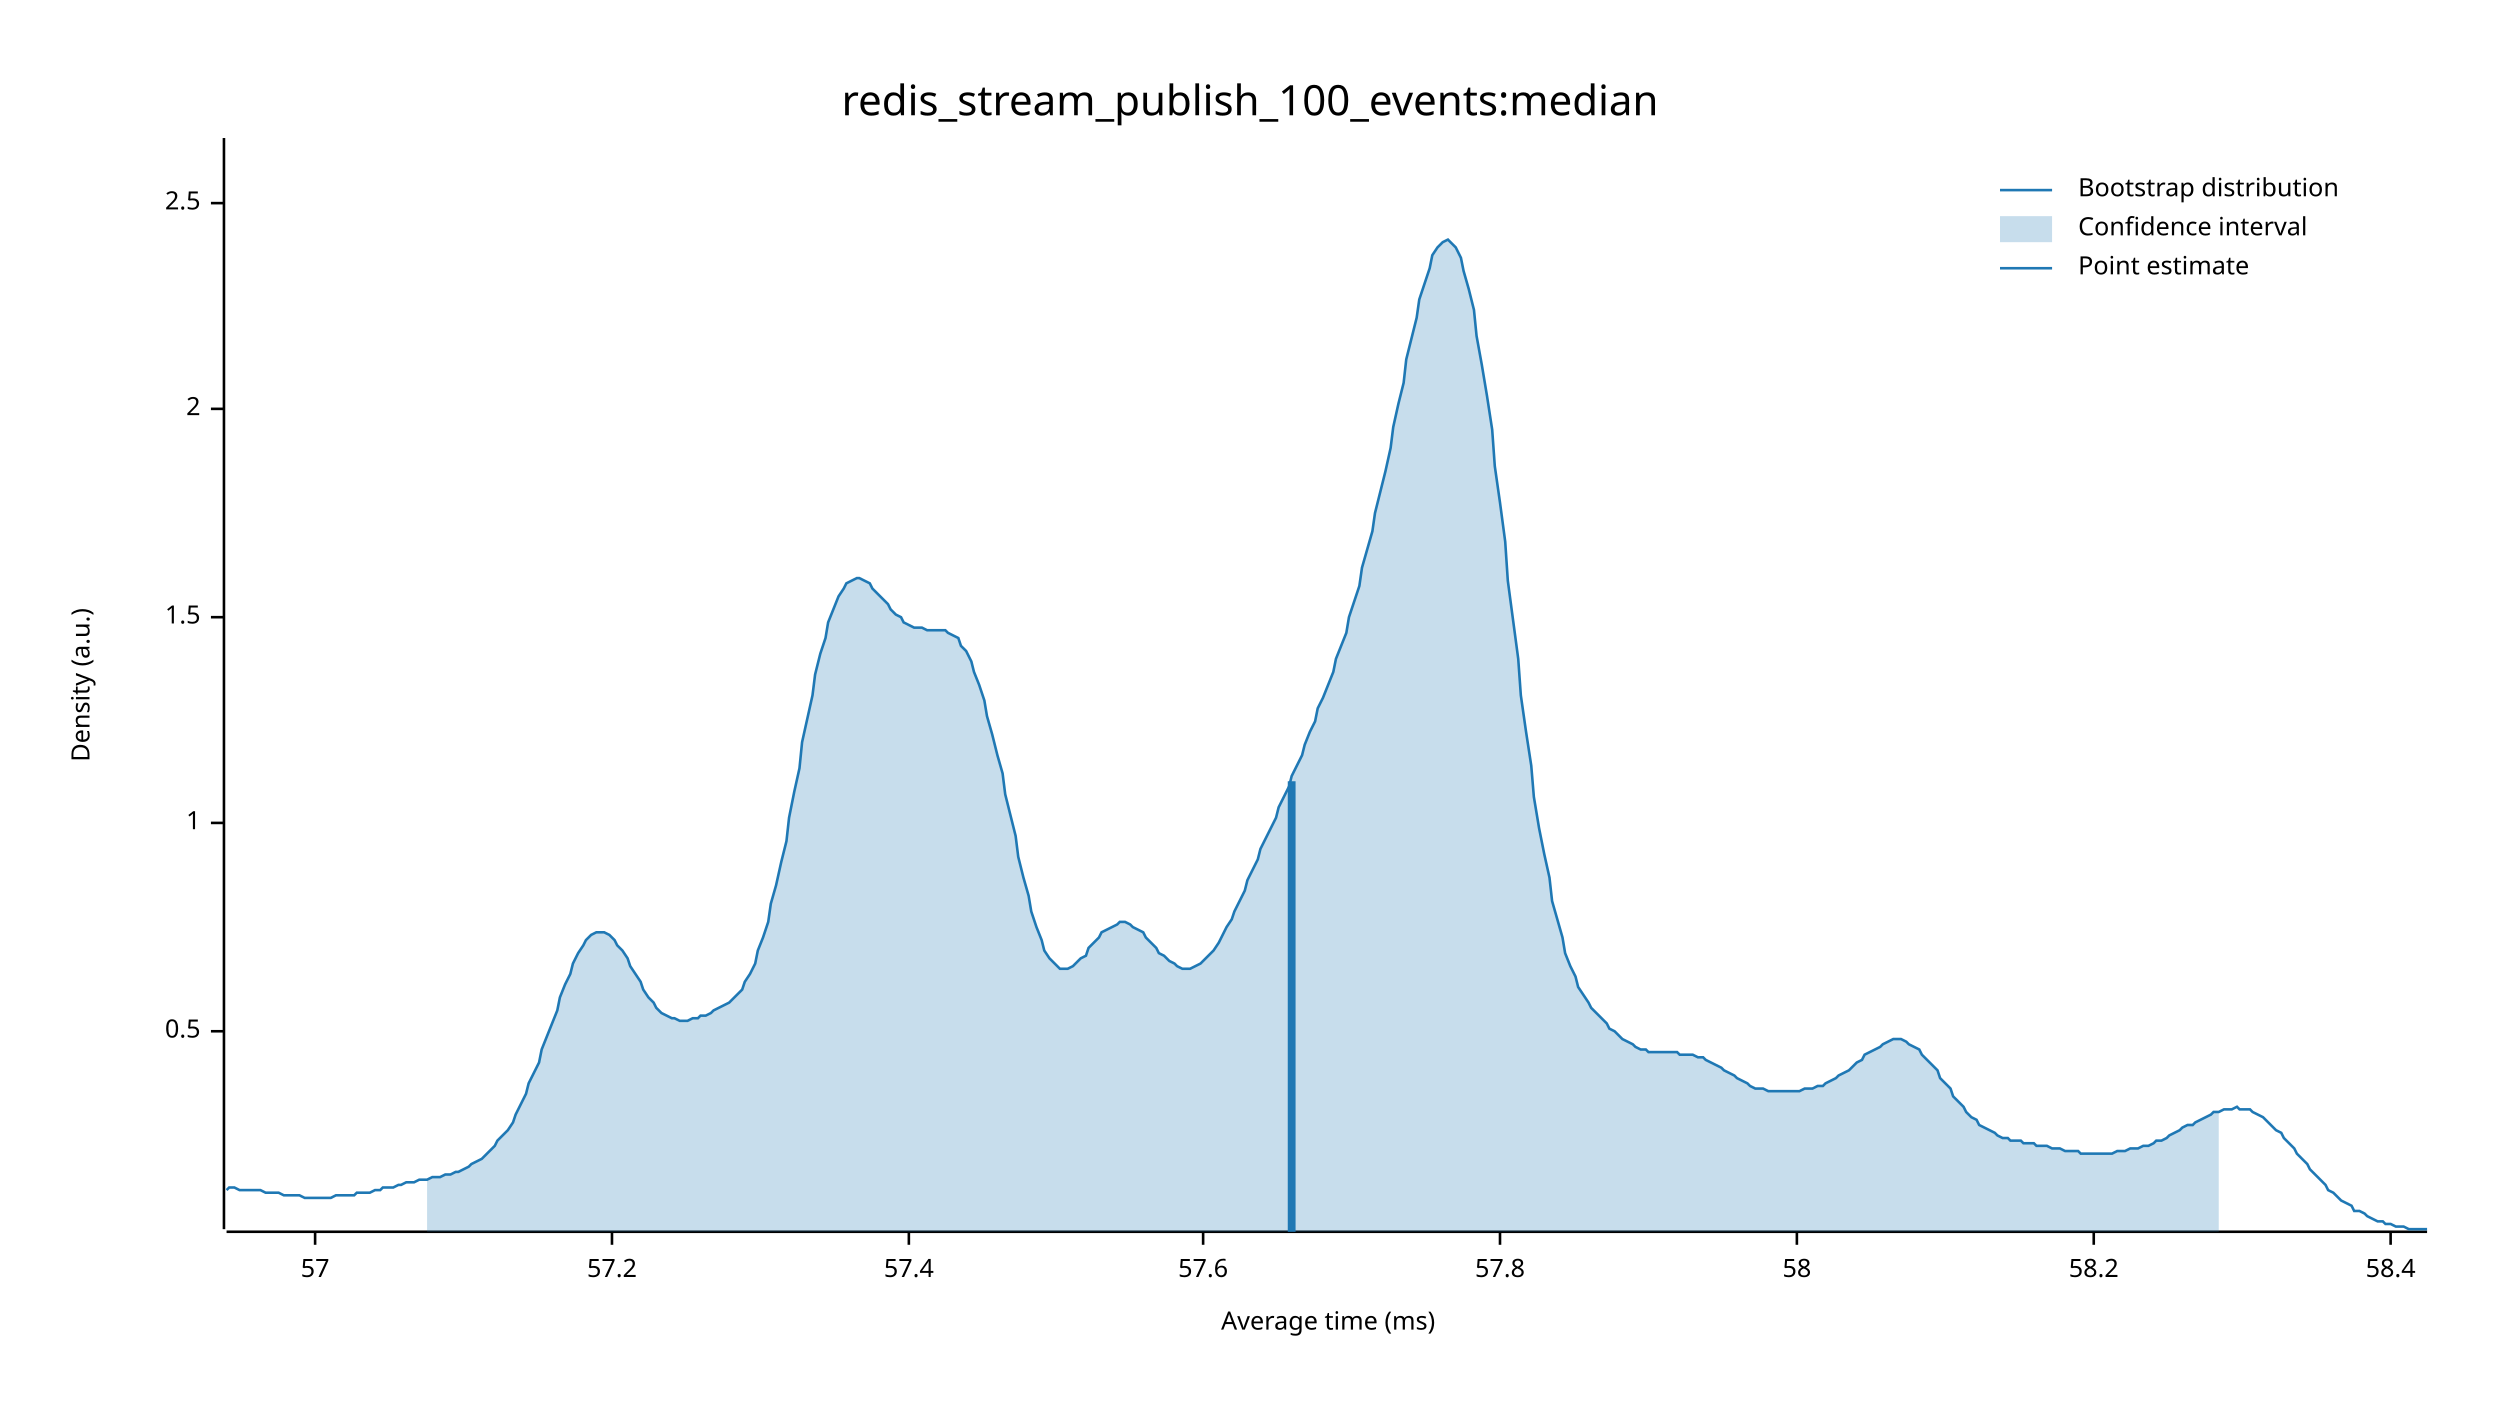
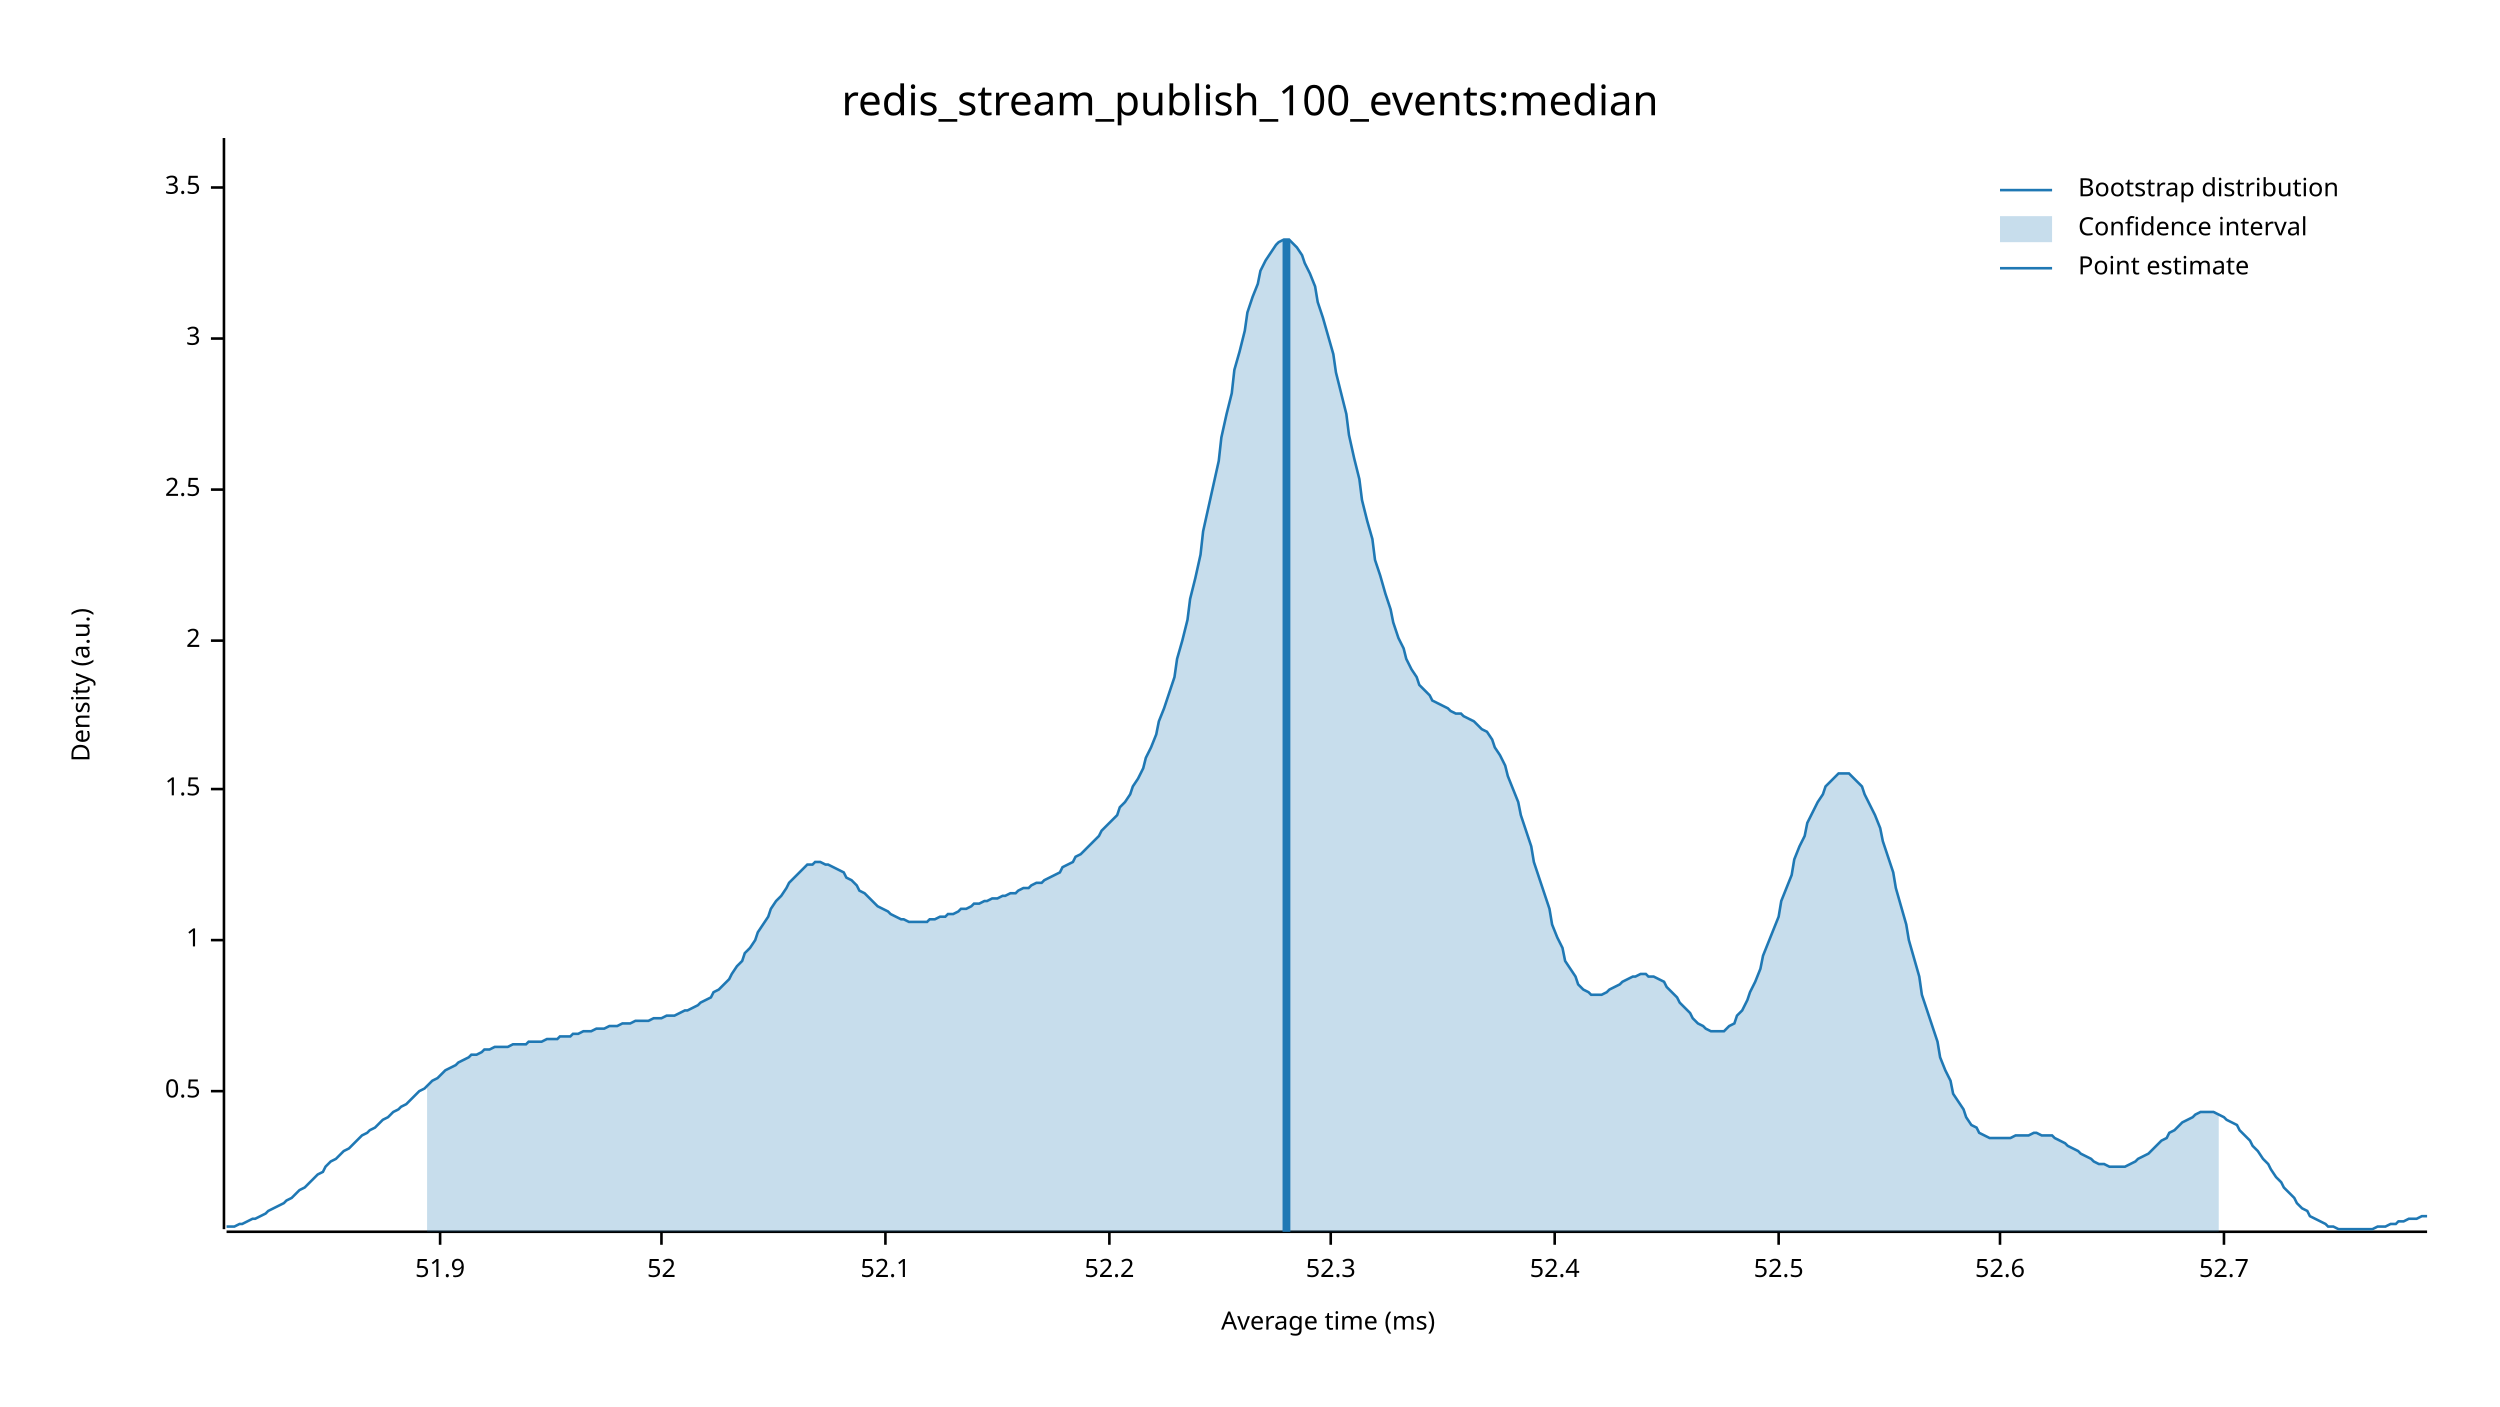
<svg xmlns="http://www.w3.org/2000/svg" width="960" height="540" viewBox="0 0 960 540">
  <text x="480" y="32" dy="0.76em" text-anchor="middle" font-family="sans-serif" font-size="16.129" opacity="1" fill="#000000">
redis_stream_publish_100_events:median
</text>
  <text x="27" y="263" dy="0.76em" text-anchor="middle" font-family="sans-serif" font-size="9.677" opacity="1" fill="#000000" transform="rotate(270, 27, 263)">
Density (a.u.)
</text>
  <text x="510" y="513" dy="-0.5ex" text-anchor="middle" font-family="sans-serif" font-size="9.677" opacity="1" fill="#000000">
Average time (ms)
</text>
  <polyline fill="none" opacity="1" stroke="#000000" stroke-width="1" points="86,53 86,472 " />
-   <text x="77" y="396" dy="0.5ex" text-anchor="end" font-family="sans-serif" font-size="9.677" opacity="1" fill="#000000">
+   <text x="77" y="419" dy="0.5ex" text-anchor="end" font-family="sans-serif" font-size="9.677" opacity="1" fill="#000000">
0.5
</text>
-   <polyline fill="none" opacity="1" stroke="#000000" stroke-width="1" points="81,396 86,396 " />
-   <text x="77" y="316" dy="0.5ex" text-anchor="end" font-family="sans-serif" font-size="9.677" opacity="1" fill="#000000">
+   <polyline fill="none" opacity="1" stroke="#000000" stroke-width="1" points="81,419 86,419 " />
+   <text x="77" y="361" dy="0.5ex" text-anchor="end" font-family="sans-serif" font-size="9.677" opacity="1" fill="#000000">
1
</text>
-   <polyline fill="none" opacity="1" stroke="#000000" stroke-width="1" points="81,316 86,316 " />
-   <text x="77" y="237" dy="0.5ex" text-anchor="end" font-family="sans-serif" font-size="9.677" opacity="1" fill="#000000">
+   <polyline fill="none" opacity="1" stroke="#000000" stroke-width="1" points="81,361 86,361 " />
+   <text x="77" y="303" dy="0.5ex" text-anchor="end" font-family="sans-serif" font-size="9.677" opacity="1" fill="#000000">
1.5
</text>
-   <polyline fill="none" opacity="1" stroke="#000000" stroke-width="1" points="81,237 86,237 " />
-   <text x="77" y="157" dy="0.5ex" text-anchor="end" font-family="sans-serif" font-size="9.677" opacity="1" fill="#000000">
+   <polyline fill="none" opacity="1" stroke="#000000" stroke-width="1" points="81,303 86,303 " />
+   <text x="77" y="246" dy="0.5ex" text-anchor="end" font-family="sans-serif" font-size="9.677" opacity="1" fill="#000000">
2
</text>
-   <polyline fill="none" opacity="1" stroke="#000000" stroke-width="1" points="81,157 86,157 " />
-   <text x="77" y="78" dy="0.5ex" text-anchor="end" font-family="sans-serif" font-size="9.677" opacity="1" fill="#000000">
+   <polyline fill="none" opacity="1" stroke="#000000" stroke-width="1" points="81,246 86,246 " />
+   <text x="77" y="188" dy="0.5ex" text-anchor="end" font-family="sans-serif" font-size="9.677" opacity="1" fill="#000000">
2.5
</text>
-   <polyline fill="none" opacity="1" stroke="#000000" stroke-width="1" points="81,78 86,78 " />
+   <polyline fill="none" opacity="1" stroke="#000000" stroke-width="1" points="81,188 86,188 " />
+   <text x="77" y="130" dy="0.5ex" text-anchor="end" font-family="sans-serif" font-size="9.677" opacity="1" fill="#000000">
+ 3
+ </text>
+   <polyline fill="none" opacity="1" stroke="#000000" stroke-width="1" points="81,130 86,130 " />
+   <text x="77" y="72" dy="0.5ex" text-anchor="end" font-family="sans-serif" font-size="9.677" opacity="1" fill="#000000">
+ 3.5
+ </text>
+   <polyline fill="none" opacity="1" stroke="#000000" stroke-width="1" points="81,72 86,72 " />
  <polyline fill="none" opacity="1" stroke="#000000" stroke-width="1" points="87,473 932,473 " />
-   <text x="121" y="483" dy="0.76em" text-anchor="middle" font-family="sans-serif" font-size="9.677" opacity="1" fill="#000000">
- 57
+   <text x="169" y="483" dy="0.76em" text-anchor="middle" font-family="sans-serif" font-size="9.677" opacity="1" fill="#000000">
+ 51.9
</text>
-   <polyline fill="none" opacity="1" stroke="#000000" stroke-width="1" points="121,473 121,478 " />
-   <text x="235" y="483" dy="0.76em" text-anchor="middle" font-family="sans-serif" font-size="9.677" opacity="1" fill="#000000">
- 57.2
+   <polyline fill="none" opacity="1" stroke="#000000" stroke-width="1" points="169,473 169,478 " />
+   <text x="254" y="483" dy="0.76em" text-anchor="middle" font-family="sans-serif" font-size="9.677" opacity="1" fill="#000000">
+ 52
</text>
-   <polyline fill="none" opacity="1" stroke="#000000" stroke-width="1" points="235,473 235,478 " />
-   <text x="349" y="483" dy="0.76em" text-anchor="middle" font-family="sans-serif" font-size="9.677" opacity="1" fill="#000000">
- 57.4
+   <polyline fill="none" opacity="1" stroke="#000000" stroke-width="1" points="254,473 254,478 " />
+   <text x="340" y="483" dy="0.76em" text-anchor="middle" font-family="sans-serif" font-size="9.677" opacity="1" fill="#000000">
+ 52.1
</text>
-   <polyline fill="none" opacity="1" stroke="#000000" stroke-width="1" points="349,473 349,478 " />
-   <text x="462" y="483" dy="0.76em" text-anchor="middle" font-family="sans-serif" font-size="9.677" opacity="1" fill="#000000">
- 57.6
+   <polyline fill="none" opacity="1" stroke="#000000" stroke-width="1" points="340,473 340,478 " />
+   <text x="426" y="483" dy="0.76em" text-anchor="middle" font-family="sans-serif" font-size="9.677" opacity="1" fill="#000000">
+ 52.2
</text>
-   <polyline fill="none" opacity="1" stroke="#000000" stroke-width="1" points="462,473 462,478 " />
-   <text x="576" y="483" dy="0.76em" text-anchor="middle" font-family="sans-serif" font-size="9.677" opacity="1" fill="#000000">
- 57.8
+   <polyline fill="none" opacity="1" stroke="#000000" stroke-width="1" points="426,473 426,478 " />
+   <text x="511" y="483" dy="0.76em" text-anchor="middle" font-family="sans-serif" font-size="9.677" opacity="1" fill="#000000">
+ 52.3
</text>
-   <polyline fill="none" opacity="1" stroke="#000000" stroke-width="1" points="576,473 576,478 " />
-   <text x="690" y="483" dy="0.76em" text-anchor="middle" font-family="sans-serif" font-size="9.677" opacity="1" fill="#000000">
- 58
+   <polyline fill="none" opacity="1" stroke="#000000" stroke-width="1" points="511,473 511,478 " />
+   <text x="597" y="483" dy="0.76em" text-anchor="middle" font-family="sans-serif" font-size="9.677" opacity="1" fill="#000000">
+ 52.4
</text>
-   <polyline fill="none" opacity="1" stroke="#000000" stroke-width="1" points="690,473 690,478 " />
-   <text x="804" y="483" dy="0.76em" text-anchor="middle" font-family="sans-serif" font-size="9.677" opacity="1" fill="#000000">
- 58.2
+   <polyline fill="none" opacity="1" stroke="#000000" stroke-width="1" points="597,473 597,478 " />
+   <text x="683" y="483" dy="0.76em" text-anchor="middle" font-family="sans-serif" font-size="9.677" opacity="1" fill="#000000">
+ 52.5
</text>
-   <polyline fill="none" opacity="1" stroke="#000000" stroke-width="1" points="804,473 804,478 " />
-   <text x="918" y="483" dy="0.76em" text-anchor="middle" font-family="sans-serif" font-size="9.677" opacity="1" fill="#000000">
- 58.4
+   <polyline fill="none" opacity="1" stroke="#000000" stroke-width="1" points="683,473 683,478 " />
+   <text x="768" y="483" dy="0.76em" text-anchor="middle" font-family="sans-serif" font-size="9.677" opacity="1" fill="#000000">
+ 52.6
</text>
-   <polyline fill="none" opacity="1" stroke="#000000" stroke-width="1" points="918,473 918,478 " />
-   <polyline fill="none" opacity="1" stroke="#1F78B4" stroke-width="1" points="87,457 88,456 90,456 92,457 93,457 95,457 97,457 98,457 100,457 102,458 103,458 105,458 107,458 109,459 110,459 112,459 114,459 115,459 117,460 119,460 120,460 122,460 124,460 125,460 127,460 129,459 131,459 132,459 134,459 136,459 137,458 139,458 141,458 142,458 144,457 146,457 147,456 149,456 151,456 153,455 154,455 156,454 158,454 159,454 161,453 163,453 164,453 166,452 168,452 169,452 171,451 173,451 175,450 176,450 178,449 180,448 181,447 183,446 185,445 186,444 188,442 190,440 191,438 193,436 195,434 197,431 198,428 200,424 202,420 203,416 205,412 207,408 208,403 210,398 212,393 214,388 215,383 217,378 219,374 220,370 222,366 224,363 225,361 227,359 229,358 230,358 232,358 234,359 236,361 237,363 239,365 241,368 242,371 244,374 246,377 247,380 249,383 251,385 252,387 254,389 256,390 258,391 259,391 261,392 263,392 264,392 266,391 268,391 269,390 271,390 273,389 274,388 276,387 278,386 280,385 281,384 283,382 285,380 286,377 288,374 290,370 291,365 293,360 295,354 296,347 298,340 300,331 302,323 303,314 305,304 307,295 308,285 310,276 312,267 313,259 315,251 317,245 318,239 320,234 322,229 324,226 325,224 327,223 329,222 330,222 332,223 334,224 335,226 337,228 339,230 341,232 342,234 344,236 346,237 347,239 349,240 351,241 352,241 354,241 356,242 357,242 359,242 361,242 363,242 364,243 366,244 368,245 369,248 371,250 373,254 374,258 376,263 378,269 379,275 381,282 383,290 385,297 386,305 388,313 390,321 391,329 393,337 395,344 396,350 398,356 400,361 401,365 403,368 405,370 407,372 408,372 410,372 412,371 413,370 415,368 417,367 418,364 420,362 422,360 423,358 425,357 427,356 429,355 430,354 432,354 434,355 435,356 437,357 439,358 440,360 442,362 444,364 445,366 447,367 449,369 451,370 452,371 454,372 456,372 457,372 459,371 461,370 462,369 464,367 466,365 468,362 469,360 471,356 473,353 474,350 476,346 478,342 479,338 481,334 483,330 484,326 486,322 488,318 490,314 491,310 493,306 495,302 496,298 498,294 500,290 501,286 503,281 505,277 506,272 508,268 510,263 512,258 513,253 515,248 517,243 518,237 520,231 522,225 523,218 525,211 527,204 528,197 530,189 532,181 534,172 535,164 537,155 539,147 540,138 542,130 544,122 545,115 547,109 549,103 550,98 552,95 554,93 556,92 557,93 559,95 561,99 562,104 564,111 566,119 567,129 569,140 571,152 573,165 574,179 576,193 578,208 579,223 581,238 583,253 584,267 586,281 588,294 589,306 591,318 593,328 595,337 596,346 598,353 600,360 601,366 603,371 605,375 606,379 608,382 610,385 611,387 613,389 615,391 617,393 618,395 620,396 622,398 623,399 625,400 627,401 628,402 630,403 632,403 633,404 635,404 637,404 639,404 640,404 642,404 644,404 645,405 647,405 649,405 650,405 652,406 654,406 655,407 657,408 659,409 661,410 662,411 664,412 666,413 667,414 669,415 671,416 672,417 674,418 676,418 677,418 679,419 681,419 683,419 684,419 686,419 688,419 689,419 691,419 693,418 694,418 696,418 698,417 700,417 701,416 703,415 705,414 706,413 708,412 710,411 711,410 713,408 715,407 716,405 718,404 720,403 722,402 723,401 725,400 727,399 728,399 730,399 732,400 733,401 735,402 737,403 738,405 740,407 742,409 744,411 745,414 747,416 749,418 750,421 752,423 754,425 755,427 757,429 759,430 760,432 762,433 764,434 766,435 767,436 769,437 771,437 772,438 774,438 776,438 777,439 779,439 781,439 782,440 784,440 786,440 788,441 789,441 791,441 793,442 794,442 796,442 798,442 799,443 801,443 803,443 804,443 806,443 808,443 810,443 811,443 813,442 815,442 816,442 818,441 820,441 821,441 823,440 825,440 827,439 828,438 830,438 832,437 833,436 835,435 837,434 838,433 840,432 842,432 843,431 845,430 847,429 849,428 850,427 852,427 854,426 855,426 857,426 859,425 860,426 862,426 864,426 865,427 867,428 869,429 871,431 872,432 874,434 876,435 877,437 879,439 881,441 882,443 884,445 886,447 887,449 889,451 891,453 893,455 894,457 896,458 898,460 899,461 901,462 903,463 904,465 906,465 908,466 909,467 911,468 913,469 915,469 916,470 918,470 920,471 921,471 923,471 925,472 926,472 928,472 930,472 932,472 " />
-   <polygon opacity="0.25" fill="#1F78B4" points="164,453 166,452 168,452 169,452 171,451 173,451 175,450 176,450 178,449 180,448 181,447 183,446 185,445 186,444 188,442 190,440 191,438 193,436 195,434 197,431 198,428 200,424 202,420 203,416 205,412 207,408 208,403 210,398 212,393 214,388 215,383 217,378 219,374 220,370 222,366 224,363 225,361 227,359 229,358 230,358 232,358 234,359 236,361 237,363 239,365 241,368 242,371 244,374 246,377 247,380 249,383 251,385 252,387 254,389 256,390 258,391 259,391 261,392 263,392 264,392 266,391 268,391 269,390 271,390 273,389 274,388 276,387 278,386 280,385 281,384 283,382 285,380 286,377 288,374 290,370 291,365 293,360 295,354 296,347 298,340 300,331 302,323 303,314 305,304 307,295 308,285 310,276 312,267 313,259 315,251 317,245 318,239 320,234 322,229 324,226 325,224 327,223 329,222 330,222 332,223 334,224 335,226 337,228 339,230 341,232 342,234 344,236 346,237 347,239 349,240 351,241 352,241 354,241 356,242 357,242 359,242 361,242 363,242 364,243 366,244 368,245 369,248 371,250 373,254 374,258 376,263 378,269 379,275 381,282 383,290 385,297 386,305 388,313 390,321 391,329 393,337 395,344 396,350 398,356 400,361 401,365 403,368 405,370 407,372 408,372 410,372 412,371 413,370 415,368 417,367 418,364 420,362 422,360 423,358 425,357 427,356 429,355 430,354 432,354 434,355 435,356 437,357 439,358 440,360 442,362 444,364 445,366 447,367 449,369 451,370 452,371 454,372 456,372 457,372 459,371 461,370 462,369 464,367 466,365 468,362 469,360 471,356 473,353 474,350 476,346 478,342 479,338 481,334 483,330 484,326 486,322 488,318 490,314 491,310 493,306 495,302 496,298 498,294 500,290 501,286 503,281 505,277 506,272 508,268 510,263 512,258 513,253 515,248 517,243 518,237 520,231 522,225 523,218 525,211 527,204 528,197 530,189 532,181 534,172 535,164 537,155 539,147 540,138 542,130 544,122 545,115 547,109 549,103 550,98 552,95 554,93 556,92 557,93 559,95 561,99 562,104 564,111 566,119 567,129 569,140 571,152 573,165 574,179 576,193 578,208 579,223 581,238 583,253 584,267 586,281 588,294 589,306 591,318 593,328 595,337 596,346 598,353 600,360 601,366 603,371 605,375 606,379 608,382 610,385 611,387 613,389 615,391 617,393 618,395 620,396 622,398 623,399 625,400 627,401 628,402 630,403 632,403 633,404 635,404 637,404 639,404 640,404 642,404 644,404 645,405 647,405 649,405 650,405 652,406 654,406 655,407 657,408 659,409 661,410 662,411 664,412 666,413 667,414 669,415 671,416 672,417 674,418 676,418 677,418 679,419 681,419 683,419 684,419 686,419 688,419 689,419 691,419 693,418 694,418 696,418 698,417 700,417 701,416 703,415 705,414 706,413 708,412 710,411 711,410 713,408 715,407 716,405 718,404 720,403 722,402 723,401 725,400 727,399 728,399 730,399 732,400 733,401 735,402 737,403 738,405 740,407 742,409 744,411 745,414 747,416 749,418 750,421 752,423 754,425 755,427 757,429 759,430 760,432 762,433 764,434 766,435 767,436 769,437 771,437 772,438 774,438 776,438 777,439 779,439 781,439 782,440 784,440 786,440 788,441 789,441 791,441 793,442 794,442 796,442 798,442 799,443 801,443 803,443 804,443 806,443 808,443 810,443 811,443 813,442 815,442 816,442 818,441 820,441 821,441 823,440 825,440 827,439 828,438 830,438 832,437 833,436 835,435 837,434 838,433 840,432 842,432 843,431 845,430 847,429 849,428 850,427 852,427 852,473 164,473 " />
-   <polyline fill="none" opacity="1" stroke="#1F78B4" stroke-width="3" points="496,473 496,300 " />
+   <polyline fill="none" opacity="1" stroke="#000000" stroke-width="1" points="768,473 768,478 " />
+   <text x="854" y="483" dy="0.76em" text-anchor="middle" font-family="sans-serif" font-size="9.677" opacity="1" fill="#000000">
+ 52.7
+ </text>
+   <polyline fill="none" opacity="1" stroke="#000000" stroke-width="1" points="854,473 854,478 " />
+   <polyline fill="none" opacity="1" stroke="#1F78B4" stroke-width="1" points="87,471 88,471 90,471 92,470 93,470 95,469 97,468 98,468 100,467 102,466 103,465 105,464 107,463 109,462 110,461 112,460 114,458 115,457 117,456 119,454 120,453 122,451 124,450 125,448 127,446 129,445 131,443 132,442 134,441 136,439 137,438 139,436 141,435 142,434 144,433 146,431 147,430 149,429 151,427 153,426 154,425 156,424 158,422 159,421 161,419 163,418 164,417 166,415 168,414 169,413 171,411 173,410 175,409 176,408 178,407 180,406 181,405 183,405 185,404 186,403 188,403 190,402 191,402 193,402 195,402 197,401 198,401 200,401 202,401 203,400 205,400 207,400 208,400 210,399 212,399 214,399 215,398 217,398 219,398 220,397 222,397 224,396 225,396 227,396 229,395 230,395 232,395 234,394 236,394 237,394 239,393 241,393 242,393 244,392 246,392 247,392 249,392 251,391 252,391 254,391 256,390 258,390 259,390 261,389 263,388 264,388 266,387 268,386 269,385 271,384 273,383 274,381 276,380 278,378 280,376 281,374 283,371 285,369 286,366 288,364 290,361 291,358 293,355 295,352 296,349 298,346 300,344 302,341 303,339 305,337 307,335 308,334 310,332 312,332 313,331 315,331 317,332 318,332 320,333 322,334 324,335 325,337 327,338 329,340 330,342 332,343 334,345 335,346 337,348 339,349 341,350 342,351 344,352 346,353 347,353 349,354 351,354 352,354 354,354 356,354 357,353 359,353 361,352 363,352 364,351 366,351 368,350 369,349 371,349 373,348 374,347 376,347 378,346 379,346 381,345 383,345 385,344 386,344 388,343 390,343 391,342 393,341 395,341 396,340 398,339 400,339 401,338 403,337 405,336 407,335 408,333 410,332 412,331 413,329 415,328 417,326 418,325 420,323 422,321 423,319 425,317 427,315 429,313 430,310 432,308 434,305 435,302 437,299 439,295 440,291 442,287 444,282 445,277 447,272 449,266 451,260 452,253 454,246 456,238 457,230 459,222 461,213 462,204 464,195 466,186 468,177 469,168 471,159 473,151 474,142 476,135 478,127 479,120 481,114 483,109 484,104 486,100 488,97 490,94 491,93 493,92 495,92 496,93 498,95 500,98 501,101 503,105 505,110 506,116 508,122 510,129 512,136 513,143 515,151 517,159 518,167 520,176 522,184 523,192 525,200 527,207 528,215 530,221 532,228 534,234 535,239 537,245 539,249 540,253 542,257 544,260 545,263 547,265 549,267 550,269 552,270 554,271 556,272 557,273 559,274 561,274 562,275 564,276 566,277 567,278 569,280 571,281 573,284 574,287 576,290 578,294 579,298 581,303 583,308 584,313 586,319 588,325 589,331 591,337 593,343 595,349 596,355 598,360 600,364 601,369 603,372 605,375 606,378 608,380 610,381 611,382 613,382 615,382 617,381 618,380 620,379 622,378 623,377 625,376 627,375 628,375 630,374 632,374 633,375 635,375 637,376 639,377 640,379 642,381 644,383 645,385 647,387 649,389 650,391 652,393 654,394 655,395 657,396 659,396 661,396 662,396 664,394 666,393 667,390 669,388 671,384 672,381 674,377 676,372 677,367 679,362 681,357 683,352 684,346 686,341 688,336 689,330 691,325 693,321 694,316 696,312 698,308 700,305 701,302 703,300 705,298 706,297 708,297 710,297 711,298 713,300 715,302 716,305 718,309 720,313 722,318 723,323 725,329 727,335 728,341 730,348 732,355 733,361 735,368 737,375 738,382 740,388 742,394 744,400 745,406 747,411 749,415 750,420 752,423 754,426 755,429 757,432 759,433 760,435 762,436 764,437 766,437 767,437 769,437 771,437 772,437 774,436 776,436 777,436 779,436 781,435 782,435 784,436 786,436 788,436 789,437 791,438 793,439 794,440 796,441 798,442 799,443 801,444 803,445 804,446 806,447 808,447 810,448 811,448 813,448 815,448 816,448 818,447 820,446 821,445 823,444 825,443 827,441 828,440 830,438 832,437 833,435 835,434 837,432 838,431 840,430 842,429 843,428 845,427 847,427 849,427 850,427 852,428 854,429 855,430 857,431 859,432 860,434 862,436 864,438 865,440 867,442 869,445 871,447 872,449 874,452 876,454 877,456 879,458 881,460 882,462 884,464 886,465 887,467 889,468 891,469 893,470 894,471 896,471 898,472 899,472 901,472 903,472 904,472 906,472 908,472 909,472 911,472 913,471 915,471 916,471 918,470 920,470 921,469 923,469 925,468 926,468 928,468 930,467 932,467 " />
+   <polygon opacity="0.25" fill="#1F78B4" points="164,417 166,415 168,414 169,413 171,411 173,410 175,409 176,408 178,407 180,406 181,405 183,405 185,404 186,403 188,403 190,402 191,402 193,402 195,402 197,401 198,401 200,401 202,401 203,400 205,400 207,400 208,400 210,399 212,399 214,399 215,398 217,398 219,398 220,397 222,397 224,396 225,396 227,396 229,395 230,395 232,395 234,394 236,394 237,394 239,393 241,393 242,393 244,392 246,392 247,392 249,392 251,391 252,391 254,391 256,390 258,390 259,390 261,389 263,388 264,388 266,387 268,386 269,385 271,384 273,383 274,381 276,380 278,378 280,376 281,374 283,371 285,369 286,366 288,364 290,361 291,358 293,355 295,352 296,349 298,346 300,344 302,341 303,339 305,337 307,335 308,334 310,332 312,332 313,331 315,331 317,332 318,332 320,333 322,334 324,335 325,337 327,338 329,340 330,342 332,343 334,345 335,346 337,348 339,349 341,350 342,351 344,352 346,353 347,353 349,354 351,354 352,354 354,354 356,354 357,353 359,353 361,352 363,352 364,351 366,351 368,350 369,349 371,349 373,348 374,347 376,347 378,346 379,346 381,345 383,345 385,344 386,344 388,343 390,343 391,342 393,341 395,341 396,340 398,339 400,339 401,338 403,337 405,336 407,335 408,333 410,332 412,331 413,329 415,328 417,326 418,325 420,323 422,321 423,319 425,317 427,315 429,313 430,310 432,308 434,305 435,302 437,299 439,295 440,291 442,287 444,282 445,277 447,272 449,266 451,260 452,253 454,246 456,238 457,230 459,222 461,213 462,204 464,195 466,186 468,177 469,168 471,159 473,151 474,142 476,135 478,127 479,120 481,114 483,109 484,104 486,100 488,97 490,94 491,93 493,92 495,92 496,93 498,95 500,98 501,101 503,105 505,110 506,116 508,122 510,129 512,136 513,143 515,151 517,159 518,167 520,176 522,184 523,192 525,200 527,207 528,215 530,221 532,228 534,234 535,239 537,245 539,249 540,253 542,257 544,260 545,263 547,265 549,267 550,269 552,270 554,271 556,272 557,273 559,274 561,274 562,275 564,276 566,277 567,278 569,280 571,281 573,284 574,287 576,290 578,294 579,298 581,303 583,308 584,313 586,319 588,325 589,331 591,337 593,343 595,349 596,355 598,360 600,364 601,369 603,372 605,375 606,378 608,380 610,381 611,382 613,382 615,382 617,381 618,380 620,379 622,378 623,377 625,376 627,375 628,375 630,374 632,374 633,375 635,375 637,376 639,377 640,379 642,381 644,383 645,385 647,387 649,389 650,391 652,393 654,394 655,395 657,396 659,396 661,396 662,396 664,394 666,393 667,390 669,388 671,384 672,381 674,377 676,372 677,367 679,362 681,357 683,352 684,346 686,341 688,336 689,330 691,325 693,321 694,316 696,312 698,308 700,305 701,302 703,300 705,298 706,297 708,297 710,297 711,298 713,300 715,302 716,305 718,309 720,313 722,318 723,323 725,329 727,335 728,341 730,348 732,355 733,361 735,368 737,375 738,382 740,388 742,394 744,400 745,406 747,411 749,415 750,420 752,423 754,426 755,429 757,432 759,433 760,435 762,436 764,437 766,437 767,437 769,437 771,437 772,437 774,436 776,436 777,436 779,436 781,435 782,435 784,436 786,436 788,436 789,437 791,438 793,439 794,440 796,441 798,442 799,443 801,444 803,445 804,446 806,447 808,447 810,448 811,448 813,448 815,448 816,448 818,447 820,446 821,445 823,444 825,443 827,441 828,440 830,438 832,437 833,435 835,434 837,432 838,431 840,430 842,429 843,428 845,427 847,427 849,427 850,427 852,428 852,473 164,473 " />
+   <polyline fill="none" opacity="1" stroke="#1F78B4" stroke-width="3" points="494,473 494,92 " />
  <text x="798" y="68" dy="0.76em" text-anchor="start" font-family="sans-serif" font-size="9.677" opacity="1" fill="#000000">
Bootstrap distribution
</text>
  <text x="798" y="83" dy="0.76em" text-anchor="start" font-family="sans-serif" font-size="9.677" opacity="1" fill="#000000">
Confidence interval
</text>
  <text x="798" y="98" dy="0.76em" text-anchor="start" font-family="sans-serif" font-size="9.677" opacity="1" fill="#000000">
Point estimate
</text>
  <polyline fill="none" opacity="1" stroke="#1F78B4" stroke-width="1" points="768,73 788,73 " />
  <rect x="768" y="83" width="20" height="10" opacity="0.25" fill="#1F78B4" stroke="none" />
  <polyline fill="none" opacity="1" stroke="#1F78B4" stroke-width="1" points="768,103 788,103 " />
</svg>
